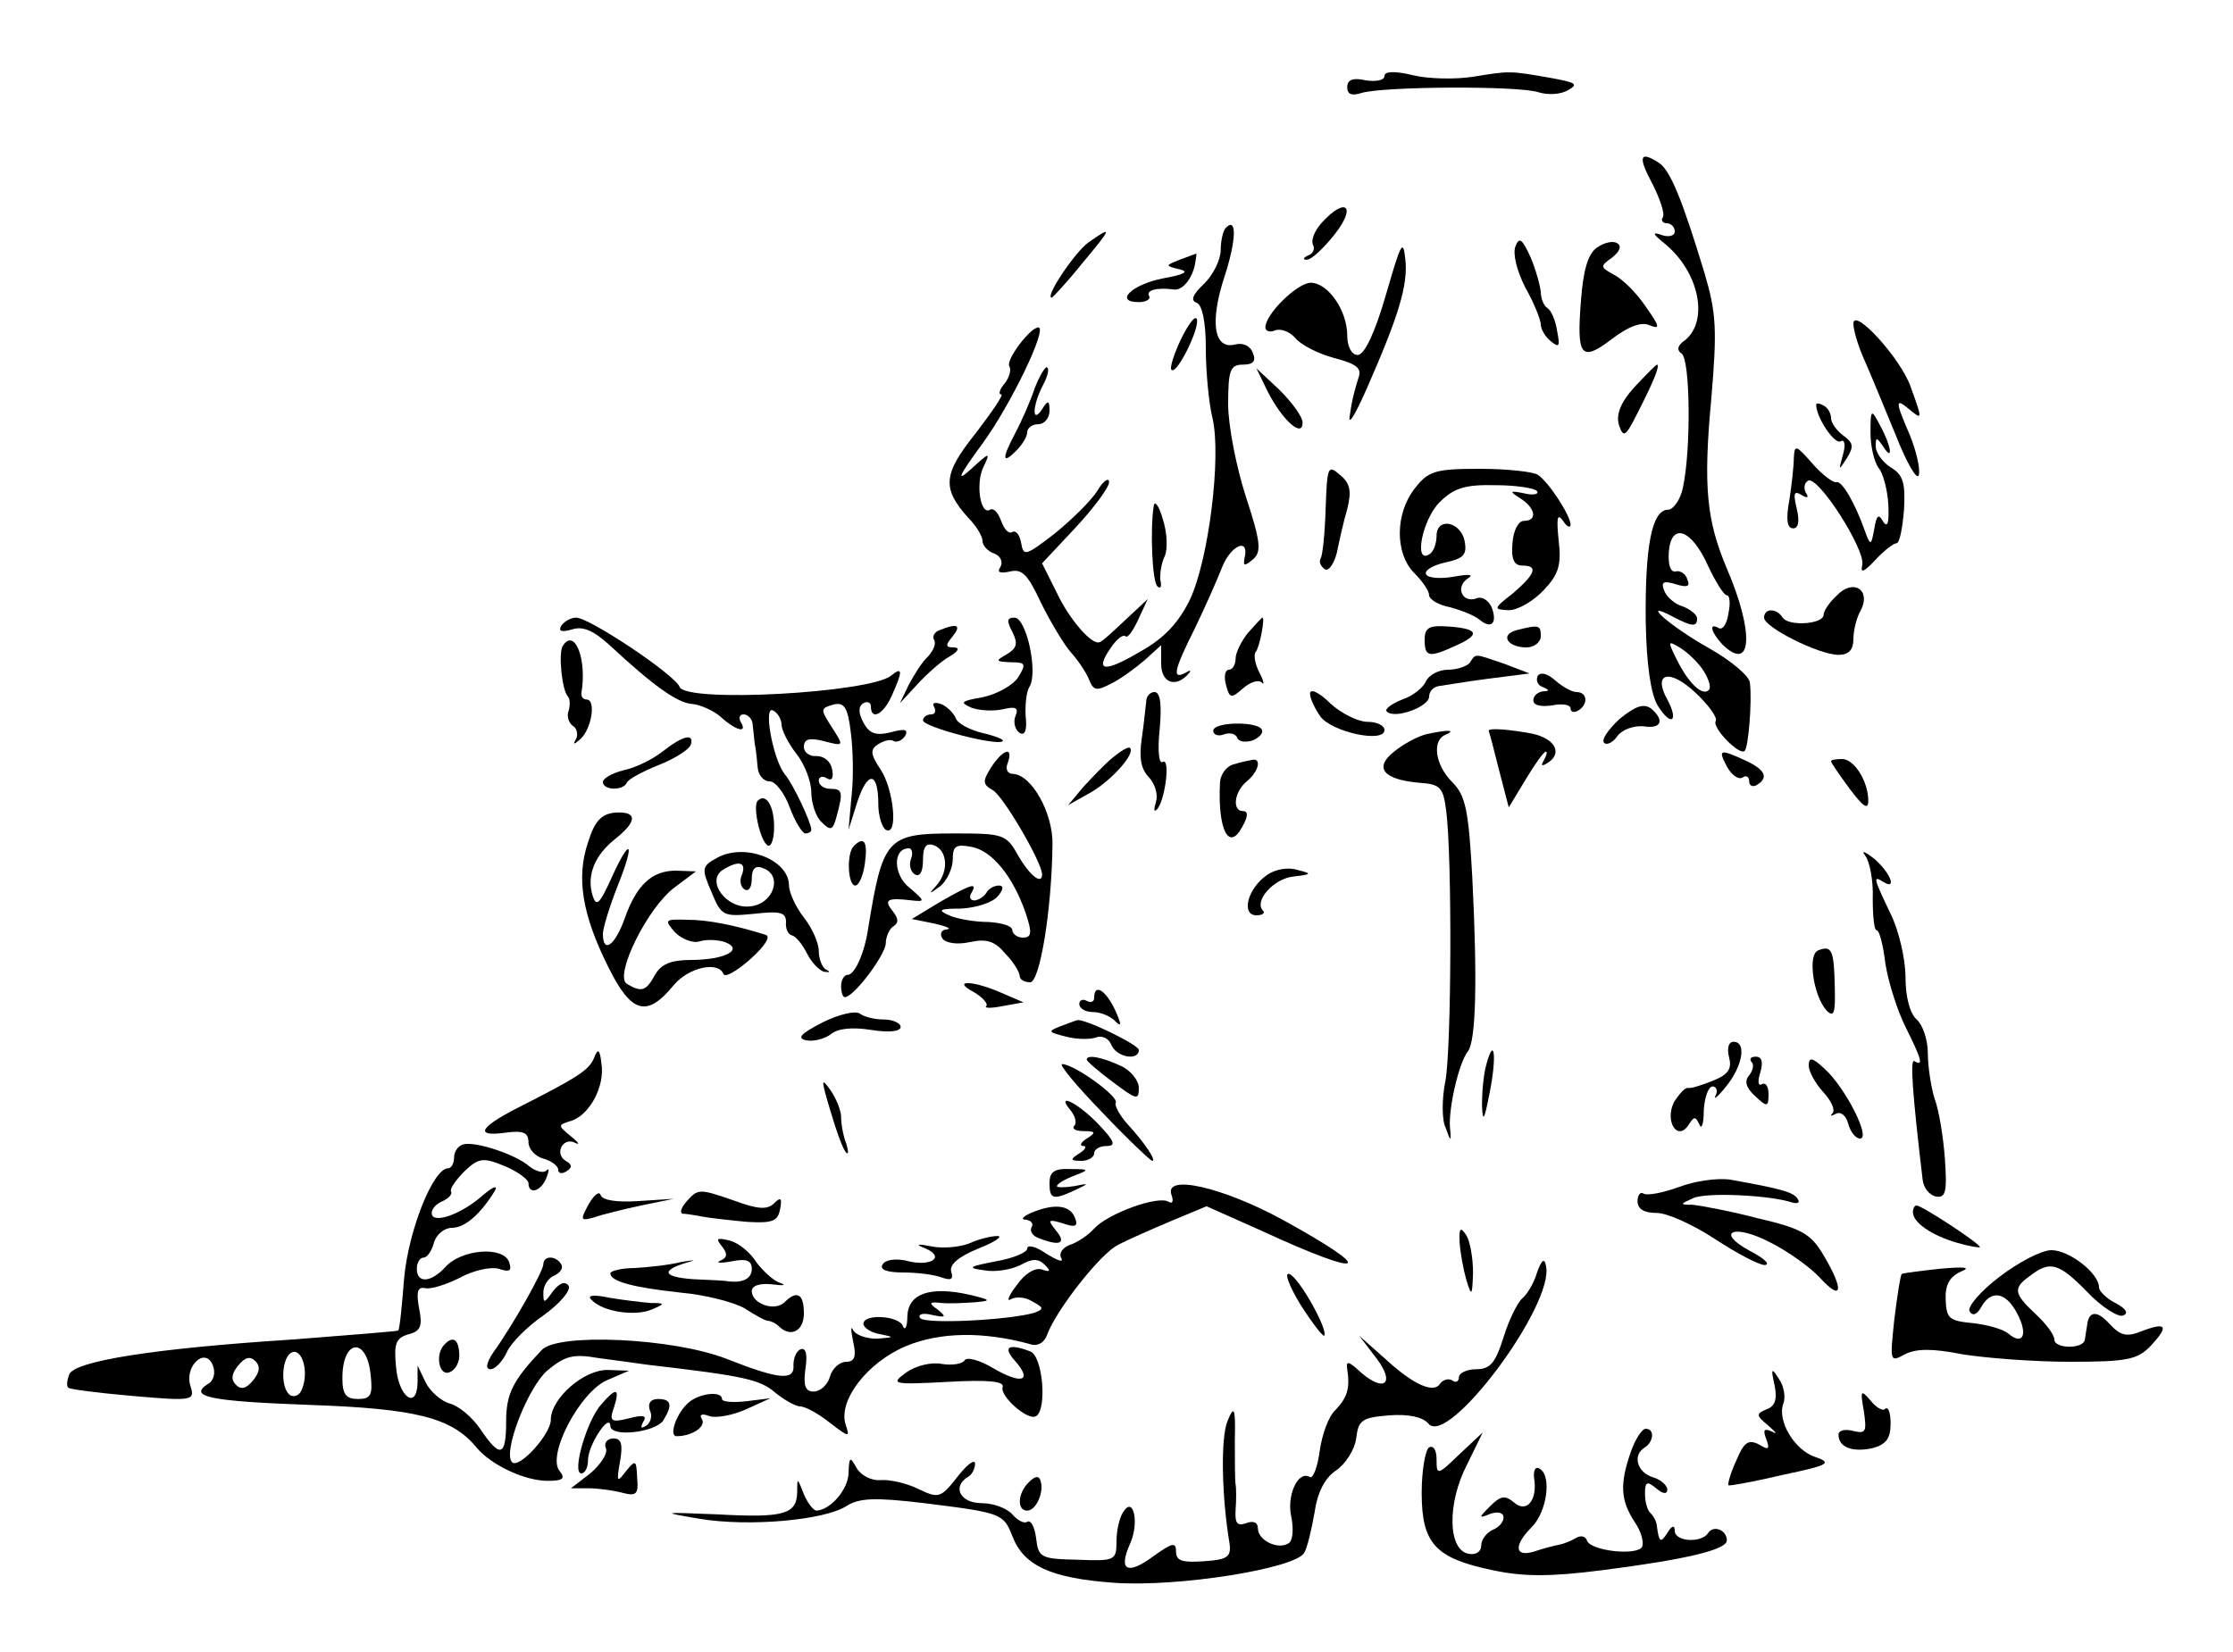
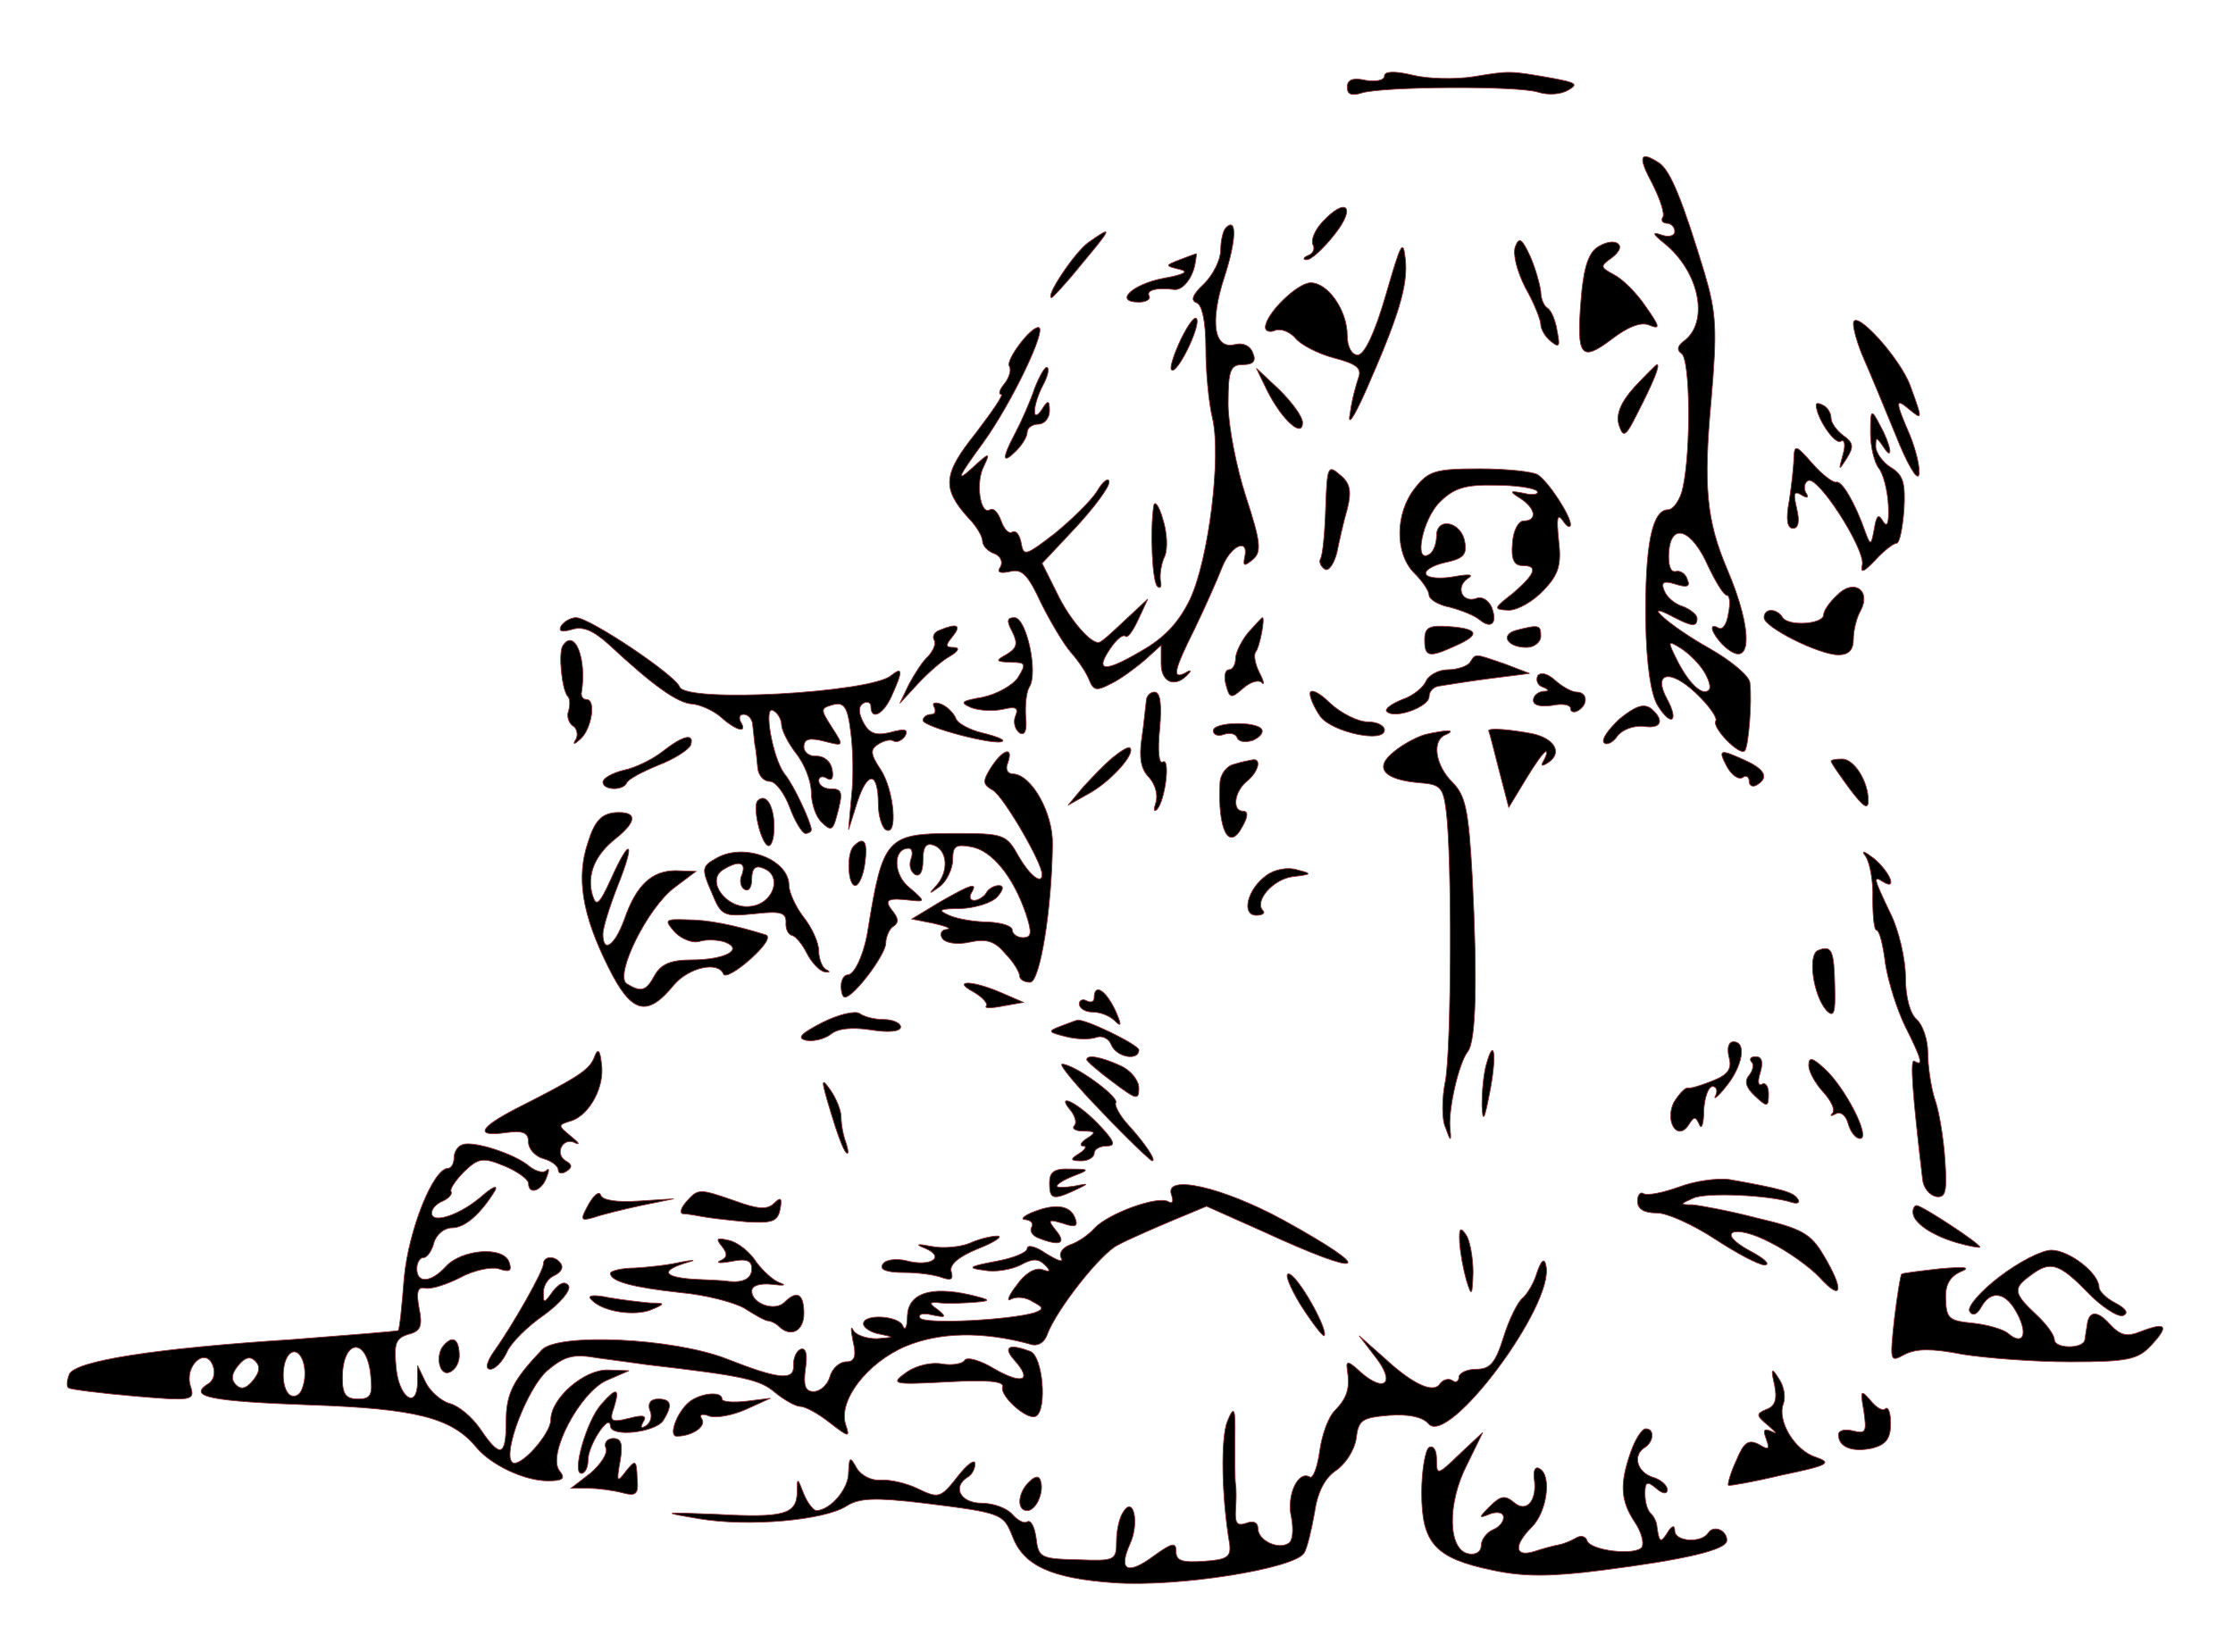
<svg xmlns="http://www.w3.org/2000/svg" version="1.0" width="300pt" height="222pt" viewBox="0 0 300 222" preserveAspectRatio="xMidYMid meet">
-   <g transform="translate(0,222) scale(0.1,-0.1)" fill="#000000" stroke="none">
+   <g transform="translate(0,222) scale(0.1,-0.1)" fill="#000000" stroke="#862b2b">
    <path d="M1860 2118 c0 -6 -11 -8 -25 -6 -17 4 -25 1 -25 -9 0 -10 6 -12 19 -8 28 9 212 10 238 1 13 -4 30 -3 40 3 14 8 10 10 -22 16 -57 10 -56 10 -105 2 -25 -4 -62 -3 -82 2 -25 6 -38 5 -38 -1z" />
    <path d="M2220 1973 c10 -20 17 -40 14 -45 -3 -4 0 -8 5 -8 6 0 11 -5 11 -11 0 -6 -8 -8 -17 -5 -14 5 -13 2 3 -11 47 -38 60 -104 28 -130 -10 -7 -12 -13 -5 -18 12 -7 13 -130 2 -180 -3 -16 -13 -30 -20 -30 -22 0 -31 -50 -30 -150 1 -59 7 -98 16 -113 18 -29 29 -22 13 8 -20 36 3 42 38 9 18 -17 30 -34 27 -38 -5 -9 32 -47 39 -40 5 5 10 66 7 91 0 9 -25 30 -55 47 -52 29 -95 67 -48 42 25 -13 32 -14 32 -2 0 5 -9 12 -19 16 -11 3 -22 13 -25 21 -5 12 -1 14 15 9 16 -5 20 -3 16 6 -2 8 -10 13 -16 11 -7 -1 -10 9 -9 26 3 41 31 31 53 -19 10 -21 21 -39 25 -39 4 0 5 -11 2 -25 -2 -14 -8 -22 -13 -19 -14 8 -10 -6 5 -22 40 -39 43 16 6 102 -27 64 -32 109 -21 227 8 94 7 116 -9 170 -30 99 -46 138 -61 148 -26 17 -29 9 -9 -28z m69 -655 c7 -11 10 -22 7 -25 -8 -9 -26 7 -42 38 -14 28 -14 29 4 18 11 -7 25 -21 31 -31z" />
    <path d="M1776 1921 c-10 -11 -15 -24 -12 -30 3 -5 0 -12 -6 -14 -7 -3 -8 -6 -3 -6 6 -1 23 15 38 34 30 38 15 51 -17 16z" />
    <path d="M1647 1914 c-4 -4 -7 -18 -7 -30 0 -13 -10 -33 -22 -45 -16 -15 -19 -23 -10 -26 7 -3 12 -25 12 -61 0 -31 4 -74 9 -94 12 -52 -5 -189 -30 -243 -15 -31 -34 -52 -66 -70 -49 -29 -63 -28 -41 4 8 12 17 19 20 16 3 -3 10 7 17 22 l13 28 -30 -28 c-17 -16 -32 -30 -35 -30 -10 -4 -40 30 -57 66 l-20 40 45 48 c25 27 45 54 45 61 0 7 -8 2 -16 -12 -9 -14 -35 -39 -57 -57 -39 -30 -42 -31 -45 -13 -2 11 -7 18 -12 15 -5 -3 -11 4 -15 15 -4 11 -10 18 -15 15 -13 -8 -20 37 -8 59 9 19 7 18 -17 -4 -21 -19 -18 -11 15 34 38 52 88 156 75 156 -11 0 -44 -44 -39 -52 3 -5 0 -15 -6 -23 -7 -8 -9 -15 -5 -15 4 0 -12 -23 -34 -52 -44 -55 -46 -74 -10 -114 11 -11 19 -25 19 -31 0 -6 7 -14 16 -17 8 -3 12 -11 8 -18 -5 -7 -1 -9 13 -6 16 4 24 -4 42 -43 13 -26 31 -56 40 -66 9 -10 20 -26 24 -36 6 -15 10 -16 29 -6 13 6 33 21 46 32 l22 20 0 -25 c0 -26 20 -33 37 -13 4 4 2 5 -4 1 -19 -10 -16 3 12 59 13 27 30 65 37 83 12 30 37 40 30 12 -2 -11 0 -11 11 -2 12 10 11 23 -9 84 -13 40 -24 96 -24 125 0 46 3 53 20 53 14 0 18 5 13 16 -3 9 -13 14 -24 11 -28 -7 -34 30 -14 91 16 49 17 81 2 66z" />
    <path d="M1462 1894 c-18 -13 -59 -74 -49 -74 1 0 20 20 40 45 41 49 43 53 9 29z" />
    <path d="M1862 1824 c-15 -52 -29 -81 -38 -81 -8 0 -14 11 -14 26 0 34 -26 71 -49 71 -18 0 -61 -42 -61 -60 0 -5 6 -7 13 -4 8 3 20 -2 27 -10 7 -9 30 -21 52 -27 31 -8 38 -14 33 -27 -3 -9 -9 -30 -11 -47 -4 -19 4 -8 21 30 44 100 57 142 53 177 -3 28 -6 21 -26 -48z" />
    <path d="M2036 1889 c-4 -10 2 -33 13 -55 12 -21 21 -44 21 -50 0 -6 6 -17 14 -23 11 -9 12 -6 8 14 -2 14 -8 28 -13 31 -5 3 -9 13 -9 22 -1 9 -7 31 -14 47 -11 24 -15 27 -20 14z" />
    <path d="M2145 1887 c-12 -9 -18 -31 -21 -71 -6 -75 0 -83 41 -52 22 17 40 24 51 19 15 -6 14 -2 -5 25 -12 18 -31 37 -43 43 -18 10 -19 11 -2 23 10 8 13 15 7 19 -6 4 -18 1 -28 -6z" />
    <path d="M1585 1871 c-20 -8 -20 -8 0 -13 13 -3 6 -7 -22 -12 -42 -8 -67 -32 -33 -32 10 0 16 4 14 8 -5 8 10 12 33 9 12 -2 26 16 29 37 1 6 2 12 1 11 -1 0 -11 -4 -22 -8z" />
    <path d="M1587 1765 c-10 -21 -16 -40 -13 -42 7 -7 38 56 34 68 -2 6 -11 -6 -21 -26z" />
    <path d="M2490 1785 c0 -8 6 -29 14 -47 8 -18 27 -64 43 -103 15 -38 29 -62 31 -53 2 9 -4 33 -12 53 -20 46 -20 51 -1 35 18 -15 18 -14 2 30 -13 38 -77 108 -77 85z" />
    <path d="M1390 1698 c-6 -18 -18 -45 -26 -60 -18 -34 -18 -43 1 -24 8 8 15 19 15 25 0 6 7 11 15 11 8 0 15 8 15 18 0 14 -2 15 -10 2 -14 -21 -13 5 1 32 6 11 9 22 6 24 -2 3 -10 -10 -17 -28z" />
    <path d="M2196 1700 c-19 -21 -25 -37 -21 -51 6 -18 9 -16 25 16 21 41 31 65 26 65 -1 0 -15 -14 -30 -30z" />
    <path d="M1703 1694 c20 -39 47 -63 47 -42 0 8 -14 27 -31 44 l-31 29 15 -31z" />
    <path d="M2440 1676 c0 -17 25 -54 33 -49 5 3 7 -4 3 -18 -6 -22 -6 -22 5 -5 10 16 9 21 -5 31 -9 7 -16 17 -16 23 0 6 -4 14 -10 17 -5 3 -10 4 -10 1z" />
    <path d="M2513 1638 c0 -18 5 -39 11 -47 6 -7 12 -30 13 -50 1 -23 -1 -31 -7 -22 -6 11 -9 9 -12 -10 -4 -22 -5 -23 -12 -4 -14 40 -32 70 -39 67 -4 -1 -19 10 -32 25 -22 25 -24 26 -25 8 0 -11 -3 -37 -6 -57 -5 -26 -3 -38 5 -38 7 0 9 9 5 26 -5 21 -4 25 6 19 8 -5 11 -4 6 3 -3 6 -2 13 3 16 13 8 77 -92 73 -113 -3 -12 2 -10 18 7 11 12 24 22 28 22 4 0 8 20 10 45 2 36 -1 47 -18 57 -11 7 -20 20 -20 28 0 13 1 13 10 0 14 -22 11 1 -4 28 -12 23 -13 23 -13 -10z" />
    <path d="M1781 1537 c-1 -33 -4 -64 -7 -68 -2 -4 0 -10 6 -14 5 -3 12 7 16 22 3 15 9 42 14 59 6 24 4 35 -10 46 -16 14 -17 11 -19 -45z" />
    <path d="M1901 1564 c-27 -34 -27 -88 -1 -114 11 -11 20 -24 20 -30 0 -5 12 -13 28 -16 15 -4 33 -11 40 -17 16 -13 24 -4 16 17 -4 9 -13 15 -20 12 -19 -7 -29 14 -13 26 10 6 4 7 -18 3 -17 -3 -34 -2 -37 3 -3 5 8 12 25 16 24 5 30 10 27 27 -4 28 -38 35 -38 9 0 -10 -4 -22 -10 -25 -21 -13 -9 47 14 70 19 19 34 24 75 23 28 0 53 -4 56 -8 3 -4 -5 -6 -17 -3 -20 4 -21 3 -5 -7 20 -13 23 -30 4 -30 -7 0 -14 -13 -15 -30 -2 -21 2 -30 13 -30 22 0 18 -11 -12 -37 -27 -21 -27 -22 -6 -23 12 0 33 12 47 27 20 21 24 34 20 67 -3 30 -2 37 6 26 5 -8 10 -10 10 -5 0 12 -29 57 -44 67 -6 4 -41 8 -78 8 -60 0 -69 -3 -87 -26z" />
    <path d="M1550 1540 c-5 -32 -2 -102 5 -108 4 -4 6 0 4 8 -1 8 1 23 6 33 4 10 3 32 -3 50 -5 18 -11 25 -12 17z" />
    <path d="M2468 1420 c-10 -9 -18 -21 -18 -26 0 -13 -47 -16 -55 -4 -8 13 -25 13 -25 0 0 -13 74 -50 100 -50 14 0 20 7 20 21 0 11 4 29 10 39 14 27 -10 43 -32 20z" />
    <path d="M754 1379 c-4 -7 0 -9 14 -5 15 5 29 -1 51 -21 57 -53 91 -78 111 -79 11 -1 29 -9 39 -18 20 -18 36 -22 26 -6 -3 6 -1 10 4 10 6 0 11 -6 12 -12 1 -7 2 -20 3 -28 2 -8 3 -23 4 -32 1 -10 8 -18 16 -18 8 0 20 -16 27 -35 7 -19 17 -35 21 -35 4 0 8 2 8 5 0 9 -24 61 -36 75 -16 21 -29 94 -15 85 6 -3 11 -12 11 -19 0 -7 9 -25 20 -39 11 -14 20 -37 20 -52 0 -14 6 -33 14 -40 12 -12 15 -11 20 8 9 33 8 37 -9 37 -8 0 -15 5 -15 11 0 5 5 7 11 3 7 -4 9 1 7 12 -2 11 -11 18 -21 18 -9 -1 -17 5 -17 12 0 11 7 13 27 8 27 -7 27 -7 11 18 -16 25 -16 26 1 31 15 4 20 -3 24 -37 3 -22 4 -61 1 -86 l-4 -45 12 38 c14 42 28 40 28 -4 0 -15 5 -31 10 -34 17 -10 11 54 -7 81 -14 21 -14 27 -3 34 8 5 17 7 21 4 4 -2 11 1 15 7 5 9 -1 10 -19 5 -20 -5 -29 -2 -37 13 -7 13 -7 22 0 26 5 3 10 1 10 -4 0 -20 17 -11 28 14 15 33 15 40 -1 27 -28 -23 -276 -37 -284 -15 -6 16 -121 93 -139 93 -7 0 -16 -5 -20 -11z" />
    <path d="M1360 1371 c8 -16 6 -22 -7 -30 -16 -9 -16 -10 5 -11 20 0 21 -2 10 -20 -7 -11 -29 -23 -48 -27 -29 -5 -31 -7 -15 -14 11 -4 30 -5 43 -2 17 4 21 2 16 -10 -3 -8 0 -18 6 -22 7 -4 10 4 8 22 -1 16 1 34 5 40 12 19 -4 93 -20 93 -10 0 -11 -4 -3 -19z" />
    <path d="M1677 1370 c-9 -11 -17 -27 -17 -35 0 -8 -4 -15 -9 -15 -5 0 -7 -9 -4 -20 5 -19 7 -19 23 -5 9 8 20 12 25 8 4 -5 3 2 -3 13 -6 12 -8 24 -5 28 5 5 13 46 9 46 -1 0 -9 -9 -19 -20z" />
    <path d="M1262 1373 c-6 -2 -10 -8 -7 -13 3 -5 -1 -14 -8 -22 -8 -7 -19 -25 -26 -38 l-12 -25 24 26 c13 14 32 31 43 37 12 7 14 12 5 12 -11 0 -11 3 -1 15 12 15 6 18 -18 8z" />
    <path d="M1914 1360 c0 -23 6 -24 41 -8 34 15 32 23 -8 26 -27 2 -33 -1 -33 -18z" />
    <path d="M2037 1373 c-22 -6 -12 -23 14 -23 10 0 19 7 19 15 0 15 -2 16 -33 8z" />
    <path d="M756 1352 c-6 -10 -1 -60 7 -68 3 -3 3 -12 1 -19 -3 -7 0 -16 5 -20 6 -3 8 -12 5 -18 -5 -8 -3 -8 6 0 15 14 21 53 8 53 -4 0 -7 3 -7 8 8 46 -9 89 -25 64z" />
    <path d="M1975 1330 c-3 -5 -17 -10 -30 -10 -12 0 -25 -7 -29 -15 -3 -8 -17 -20 -32 -25 -15 -6 -24 -13 -21 -16 10 -11 57 6 57 20 0 7 6 13 13 14 6 1 37 6 67 10 l55 7 -34 13 c-41 14 -38 14 -46 2z" />
    <path d="M2066 1312 c-3 -6 0 -13 6 -15 10 -4 10 -6 1 -6 -7 -1 -13 -6 -13 -12 0 -7 10 -9 25 -7 14 3 25 1 25 -4 0 -5 5 -6 10 -3 14 8 13 25 -2 25 -6 0 -19 7 -29 16 -10 9 -19 11 -23 6z" />
    <path d="M1760 1288 c0 -7 7 -21 14 -31 16 -21 86 -36 86 -18 0 6 -10 11 -23 11 -12 0 -35 11 -50 25 -15 15 -27 20 -27 13z" />
    <path d="M1540 1278 c-1 -7 -3 -30 -6 -50 -4 -27 -1 -42 10 -53 8 -9 12 -23 9 -33 -3 -9 -3 -14 1 -10 11 10 19 71 8 64 -5 -3 -7 15 -4 44 3 33 1 50 -7 50 -6 0 -11 -6 -11 -12z" />
    <path d="M1255 1270 c3 -6 1 -10 -4 -10 -6 0 -11 -4 -11 -8 0 -9 100 -35 107 -28 3 2 -10 7 -27 11 -17 4 -34 13 -36 20 -3 7 -12 16 -20 19 -9 3 -12 1 -9 -4z" />
    <path d="M2176 1254 c-15 -14 -25 -28 -21 -32 3 -4 12 0 18 9 7 9 22 14 35 13 24 -4 29 8 10 24 -10 7 -21 3 -42 -14z" />
    <path d="M1630 1238 c0 -5 6 -8 14 -5 8 3 16 1 18 -4 2 -6 11 -7 21 -4 9 4 15 10 12 15 -7 11 -65 10 -65 -2z" />
    <path d="M1915 1233 c-11 -3 -30 -13 -42 -23 -28 -22 -14 -38 35 -42 27 -2 31 -6 35 -38 8 -63 7 -317 -1 -362 -5 -24 -5 -53 0 -63 7 -20 8 -20 6 0 -2 26 12 87 24 102 11 14 13 95 6 234 -5 91 -9 110 -27 128 -23 23 -28 57 -8 64 15 7 -2 6 -28 0z" />
    <path d="M2000 1238 c1 -2 7 -25 14 -53 l13 -50 23 38 c12 20 24 37 27 37 2 0 1 -5 -3 -12 -4 -7 -3 -8 4 -4 22 13 12 33 -19 40 -32 6 -59 8 -59 4z" />
    <path d="M890 1210 c-14 -11 -37 -22 -52 -25 -16 -4 -28 -11 -28 -16 0 -11 27 -12 32 -1 2 5 21 15 43 24 21 8 41 21 43 27 5 16 -10 13 -38 -9z" />
    <path d="M1495 1202 c-11 -9 -29 -28 -40 -40 l-20 -24 32 18 c28 17 59 52 51 59 -2 2 -12 -4 -23 -13z" />
    <path d="M1331 1188 c-11 -18 -11 -22 3 -30 14 -8 66 -97 66 -113 0 -15 -17 -1 -32 25 -16 29 -20 30 -86 30 -91 0 -96 -6 -116 -130 -5 -32 -18 -60 -27 -60 -5 0 -9 -7 -9 -15 0 -8 2 -15 5 -15 12 0 54 56 55 72 0 9 5 20 10 23 8 5 7 11 -1 21 -12 15 -7 18 26 14 18 -2 18 -1 -3 17 -22 17 -23 53 -1 53 4 0 6 -6 3 -14 -3 -8 -1 -17 5 -21 7 -4 11 4 11 19 0 18 4 24 15 20 18 -7 20 -35 3 -54 -11 -12 -10 -12 5 -1 9 7 17 24 17 36 0 18 4 21 25 17 28 -5 56 -40 73 -89 9 -27 8 -33 -4 -33 -7 0 -14 5 -14 10 0 6 -15 10 -32 11 -18 0 -42 4 -53 9 -16 7 -13 9 16 9 20 1 42 8 49 16 8 9 9 15 2 15 -6 0 -14 -4 -17 -10 -3 -5 -11 -10 -16 -10 -6 0 -7 5 -4 10 9 15 0 12 -42 -12 l-38 -23 30 -6 c17 -4 24 -7 17 -8 -7 0 -10 -6 -6 -12 4 -6 19 -9 37 -5 23 5 34 1 48 -16 11 -11 19 -25 19 -30 0 -4 6 -8 14 -8 13 0 29 97 30 185 1 42 -28 94 -53 95 -7 0 -11 6 -7 15 8 23 -7 18 -23 -7z" />
    <path d="M2320 1190 c6 -11 15 -18 21 -15 5 4 9 1 9 -5 0 -6 5 -8 10 -5 17 10 11 21 -15 33 -35 16 -37 15 -25 -8z" />
    <path d="M1658 1193 c-10 -2 -19 -14 -19 -26 -3 -62 12 -92 30 -58 8 14 8 21 1 21 -15 0 -12 26 5 40 16 13 20 31 8 29 -5 -1 -16 -3 -25 -6z" />
    <path d="M2460 1197 c0 -2 11 -18 25 -37 18 -24 25 -29 25 -16 0 26 -19 56 -35 56 -8 0 -15 -1 -15 -3z" />
    <path d="M1018 1144 c-7 -7 3 -53 13 -60 5 -3 9 8 9 25 0 28 -11 46 -22 35z" />
    <path d="M790 1088 c-16 -47 -8 -97 27 -167 31 -63 52 -69 88 -25 20 24 60 33 67 15 2 -5 18 4 36 20 21 19 28 31 20 33 -42 13 -77 20 -105 20 -30 1 -31 0 -16 -17 9 -9 24 -15 33 -12 10 3 25 2 34 -1 26 -10 0 -24 -46 -24 -27 0 -40 -6 -48 -20 -12 -22 -18 -24 -38 -12 -17 11 28 103 65 130 l28 21 -27 1 c-32 0 -53 -19 -69 -65 -13 -36 -29 -47 -29 -20 0 8 9 37 20 65 24 60 17 67 -9 9 -16 -35 -20 -38 -25 -22 -8 27 3 54 31 76 30 24 29 37 -1 35 -18 -2 -27 -11 -36 -40z" />
    <path d="M1147 1083 c-10 -10 -8 -53 2 -53 5 0 11 14 13 30 4 29 -1 37 -15 23z" />
    <path d="M963 1067 c-20 -11 -21 -14 -7 -46 13 -32 16 -33 57 -29 35 4 43 2 43 -11 -1 -9 3 -17 8 -18 5 -1 14 -12 20 -24 6 -12 17 -24 24 -25 7 -1 8 0 2 3 -5 2 -10 14 -10 25 0 11 -9 31 -20 45 -11 14 -20 34 -20 43 0 35 -60 58 -97 37z m34 -22 c-4 -8 -2 -17 3 -20 6 -4 10 3 10 14 0 14 5 19 16 14 26 -10 13 -48 -18 -51 -32 -4 -60 34 -37 49 21 13 32 11 26 -6z" />
    <path d="M2506 1070 c6 -8 11 -34 10 -58 0 -23 2 -42 5 -42 4 0 9 -20 12 -45 4 -25 16 -63 27 -85 21 -42 25 -54 12 -46 -6 4 -3 -41 11 -159 1 -11 9 -21 18 -23 13 -2 15 6 12 50 -2 29 -8 66 -14 82 -5 16 -9 44 -9 61 0 18 -7 38 -15 45 -9 8 -15 30 -15 57 0 24 -9 63 -20 85 -23 48 -24 52 -10 43 19 -12 10 12 -12 31 -13 10 -18 12 -12 4z" />
    <path d="M1702 1044 c-26 -18 -35 -54 -14 -54 8 0 12 3 9 6 -13 13 14 43 40 46 26 3 26 4 6 9 -12 4 -30 1 -41 -7z" />
    <path d="M2443 943 c-15 -5 -7 -61 11 -81 10 -10 12 -3 11 32 -1 49 -4 56 -22 49z" />
    <path d="M1308 887 c12 -7 20 -16 17 -19 -3 -3 7 -3 22 0 l28 5 -30 13 c-39 17 -67 17 -37 1z" />
    <path d="M1470 879 c0 -5 -4 -7 -10 -4 -5 3 -10 1 -10 -4 0 -6 8 -11 18 -11 10 0 23 -5 30 -12 9 -9 9 -5 0 15 -13 27 -28 36 -28 16z" />
    <path d="M1105 846 c-29 -15 -35 -21 -22 -24 10 -2 25 2 33 8 9 8 29 10 54 6 25 -4 40 -2 40 4 0 5 -10 10 -23 10 -13 0 -27 4 -32 8 -6 4 -28 -1 -50 -12z" />
    <path d="M1425 841 c-18 -7 -17 -8 7 -14 15 -4 33 -4 41 -1 8 3 17 -2 20 -10 7 -17 37 -22 37 -7 0 7 -74 43 -83 40 -1 0 -11 -4 -22 -8z" />
    <path d="M2323 799 c4 -15 -1 -23 -21 -31 -15 -6 -30 -11 -34 -10 -4 1 -12 -8 -19 -19 -13 -26 5 -54 20 -30 7 11 9 11 14 0 3 -8 6 1 6 19 1 17 6 32 12 32 5 0 7 -6 4 -12 -4 -7 3 -2 14 12 22 27 28 60 10 60 -7 0 -9 -9 -6 -21z" />
    <path d="M798 798 c-7 -16 -20 -25 -105 -68 -50 -26 -55 -38 -13 -32 23 3 30 0 30 -13 0 -9 9 -19 20 -22 11 -3 20 -10 20 -15 0 -5 5 -6 11 -2 8 5 8 9 -1 14 -16 10 -3 33 13 24 7 -3 4 1 -6 9 -18 15 -18 15 1 21 24 8 45 46 40 77 -2 19 -5 21 -10 7z" />
    <path d="M1997 790 c-4 -14 -6 -38 -6 -55 1 -24 3 -21 10 15 10 49 7 80 -4 40z" />
    <path d="M1460 796 c0 -2 16 -16 35 -30 32 -24 35 -25 35 -8 0 10 -11 24 -25 30 -26 12 -45 15 -45 8z" />
    <path d="M2353 793 c4 -3 2 -12 -3 -18 -7 -8 -4 -17 8 -28 16 -15 18 -15 18 3 0 10 -4 16 -9 13 -5 -3 -6 4 -2 16 4 14 2 21 -6 21 -7 0 -9 -3 -6 -7z" />
    <path d="M2430 788 c0 -8 9 -24 19 -35 11 -12 17 -24 13 -29 -4 -4 -2 -4 4 -1 7 4 14 -2 17 -13 3 -11 10 -20 16 -20 15 0 -20 69 -48 94 -16 15 -21 16 -21 4z" />
    <path d="M1481 725 c34 -36 65 -65 67 -65 6 0 -10 24 -32 48 -12 13 -19 27 -17 30 5 8 -56 52 -72 52 -5 0 19 -29 54 -65z" />
    <path d="M1116 726 c8 -27 17 -52 21 -55 3 -3 3 2 0 12 -4 10 -7 26 -7 36 0 9 -7 26 -15 37 -12 17 -12 13 1 -30z" />
    <path d="M1439 727 c6 -8 8 -17 4 -20 -3 -4 2 -7 13 -7 16 0 17 -2 4 -10 -8 -5 -10 -10 -5 -10 6 0 3 -5 -5 -10 -13 -8 -12 -10 3 -10 9 0 17 5 17 10 0 6 8 10 17 10 13 0 10 7 -12 30 -28 29 -58 43 -36 17z" />
    <path d="M622 682 c-7 -2 -12 -10 -12 -18 0 -8 -4 -14 -8 -14 -20 0 -53 -83 -59 -147 -3 -38 -6 -69 -8 -71 -1 -1 -64 -6 -141 -12 -187 -12 -294 -29 -301 -47 -3 -8 -4 -16 -1 -18 2 -2 41 -7 87 -11 80 -7 83 -6 77 13 -9 27 20 54 30 28 4 -10 1 -21 -7 -25 -26 -17 2 -23 138 -28 142 -5 190 -17 223 -57 20 -24 65 -45 96 -45 20 0 24 3 16 13 -18 21 27 106 63 122 l30 13 -28 1 c-32 1 -77 -38 -77 -67 0 -19 -42 -66 -52 -57 -13 13 21 100 47 123 24 20 35 23 69 17 23 -3 52 -7 66 -9 130 -15 151 -20 171 -37 12 -10 28 -19 34 -19 7 0 25 -10 40 -22 26 -20 27 -20 21 -2 -10 32 29 83 81 105 46 19 103 20 166 3 10 -4 20 1 24 13 13 34 72 109 95 120 13 7 45 21 71 32 l48 20 74 -33 c141 -65 157 -56 28 15 -81 44 -160 62 -149 33 3 -9 1 -12 -4 -9 -14 9 -82 -16 -100 -36 -8 -9 -23 -19 -33 -22 -10 -4 -15 -12 -11 -18 3 -6 -5 -3 -20 6 -14 10 -26 13 -26 7 0 -5 -19 -13 -42 -17 -37 -7 -39 -9 -16 -12 15 -3 37 1 49 7 16 9 24 9 33 0 8 -8 7 -10 -4 -6 -9 3 -23 -5 -34 -21 -11 -14 -14 -23 -8 -19 7 4 20 3 29 -3 15 -8 16 -10 3 -15 -33 -10 -149 -16 -154 -7 -3 5 4 7 16 4 19 -4 20 -3 8 7 -13 9 -12 11 5 9 11 -1 31 0 45 1 22 2 22 3 -7 10 -53 12 -83 2 -84 -29 0 -14 -3 -20 -6 -13 -5 14 -53 17 -53 3 0 -5 10 -12 23 -14 19 -4 19 -4 -5 -6 -14 0 -29 5 -32 12 -3 6 -3 0 0 -15 5 -21 2 -28 -9 -28 -9 0 -19 -9 -22 -20 -3 -11 -13 -20 -22 -20 -11 0 -14 8 -11 30 3 19 1 29 -6 27 -6 -2 -10 -12 -10 -21 2 -22 -19 -20 -90 8 -72 28 -226 35 -248 12 -39 -41 -48 -59 -48 -96 0 -48 -8 -50 -35 -10 -11 16 -29 31 -41 34 -11 3 -26 16 -32 28 l-11 23 0 -23 c-1 -38 -26 -19 -29 22 -3 31 0 38 17 43 16 4 19 11 14 35 -4 22 -2 29 8 27 8 -2 29 5 47 14 18 10 42 15 52 12 15 -5 18 -3 14 9 -8 22 -64 17 -85 -6 -20 -22 -39 -23 -39 -3 0 8 4 15 9 15 5 0 11 9 14 20 3 11 14 20 24 20 18 0 39 19 58 50 4 8 -3 5 -16 -6 -29 -26 -69 -40 -69 -24 0 6 7 13 15 16 8 4 13 9 11 13 -2 3 6 15 18 27 19 18 25 19 54 7 17 -7 32 -18 32 -23 0 -16 17 -11 24 7 4 10 4 14 0 10 -4 -4 -14 -1 -22 5 -19 17 -75 35 -90 30z m-216 -328 c-3 -9 -10 -12 -16 -9 -14 9 -12 53 3 58 13 4 22 -26 13 -49z m92 18 c3 -27 0 -32 -17 -32 -16 0 -21 6 -21 28 0 53 33 56 38 4z m-158 -7 c-9 -11 -16 -13 -23 -6 -7 7 -6 15 3 26 9 11 16 13 23 6 7 -7 6 -15 -3 -26z" />
    <path d="M1410 630 c0 -22 5 -23 35 -9 19 9 18 9 -2 5 -13 -2 -23 -2 -23 0 0 3 10 9 23 14 21 8 21 9 -5 9 -22 1 -28 -4 -28 -19z" />
    <path d="M2256 625 c-22 -8 -43 -12 -48 -9 -4 3 -8 -2 -8 -10 0 -11 9 -16 26 -16 14 0 49 -16 78 -35 29 -19 59 -35 67 -35 8 1 -1 9 -20 19 -48 26 -21 37 28 11 22 -11 52 -32 66 -47 30 -33 33 -17 5 30 -17 29 -29 36 -89 50 -38 10 -77 17 -87 18 -18 0 -17 1 1 9 18 8 103 4 133 -6 7 -2 11 0 7 5 -5 9 -24 14 -92 26 -16 2 -46 -2 -67 -10z" />
    <path d="M791 602 c-12 -22 -11 -23 7 -18 11 4 40 11 63 16 l44 9 -47 -3 c-29 -2 -49 1 -51 8 -2 6 -9 0 -16 -12z" />
    <path d="M922 605 c-7 -8 -9 -15 -5 -16 4 0 17 -2 27 -4 11 -2 38 -5 60 -7 34 -2 41 1 44 17 3 15 1 17 -8 8 -9 -9 -22 -8 -52 3 -49 17 -50 17 -66 -1z" />
    <path d="M1385 590 c-11 -5 -14 -9 -7 -9 7 -1 11 -5 8 -10 -3 -5 1 -12 10 -15 28 -11 37 -7 23 10 -12 15 -11 16 9 10 17 -6 21 -4 16 8 -7 17 -28 19 -59 6z" />
    <path d="M2570 591 c0 -14 25 -31 59 -41 17 -5 31 -7 31 -6 0 5 -78 56 -85 56 -3 0 -5 -4 -5 -9z" />
    <path d="M1961 550 c1 -14 5 -36 9 -50 7 -23 8 -22 9 10 0 19 -4 42 -9 50 -8 12 -10 10 -9 -10z" />
    <path d="M970 545 c8 -10 7 -15 -2 -19 -7 -3 -1 -4 15 -1 20 4 27 1 27 -10 0 -13 -11 -19 -31 -17 -3 1 -25 2 -48 3 -41 3 -44 12 -6 23 11 3 7 3 -10 0 -16 -4 -45 -7 -62 -8 -18 0 -33 -4 -33 -7 0 -11 30 -19 94 -26 34 -3 72 -13 86 -21 14 -9 28 -17 32 -17 3 0 10 -3 14 -7 16 -16 34 -7 34 17 0 26 -9 32 -26 15 -13 -13 -44 -2 -44 15 0 7 10 11 28 9 15 -2 19 -1 10 2 -9 3 -23 16 -32 28 -8 13 -24 26 -36 29 -17 4 -19 3 -10 -8z" />
    <path d="M1302 549 c-13 -5 -36 -7 -50 -4 -21 4 -23 3 -8 -3 27 -12 5 -25 -27 -16 -14 3 -28 1 -31 -5 -5 -7 5 -11 28 -11 19 0 42 -3 52 -7 12 -4 15 -2 12 8 -3 9 9 20 36 31 23 9 34 17 26 17 -8 0 -25 -4 -38 -10z" />
    <path d="M2686 504 c-25 -19 -43 -40 -40 -46 4 -7 10 -5 16 6 13 23 33 20 48 -9 15 -28 8 -44 -12 -27 -7 6 -29 12 -48 14 -31 3 -35 6 -36 31 -1 20 5 31 20 38 15 6 6 7 -28 4 -27 -3 -50 -6 -51 -7 -2 -2 -6 -29 -10 -61 -6 -57 -6 -58 14 -47 16 8 37 8 78 0 31 -5 96 -10 144 -10 78 0 91 3 109 22 24 26 21 32 -13 19 -20 -8 -28 -6 -43 10 -16 18 -28 18 -30 -2 -1 -5 -2 -13 -3 -19 -1 -13 -41 -13 -41 0 0 6 -11 21 -25 34 -30 28 -31 35 -7 52 26 20 38 17 76 -22 19 -20 41 -34 48 -32 8 3 5 9 -10 17 -12 6 -22 16 -22 21 0 19 -40 50 -64 50 -13 0 -44 -16 -70 -36z" />
    <path d="M730 521 c0 -9 -41 -82 -67 -118 -10 -15 -11 -23 -4 -23 6 0 16 10 22 23 5 12 28 35 50 50 22 16 36 33 33 39 -5 7 -12 4 -21 -7 -12 -17 -13 -17 -13 -2 0 10 7 20 15 23 8 4 12 10 9 15 -7 12 -24 12 -24 0z" />
    <path d="M2065 510 c-4 -14 -13 -29 -20 -35 -6 -5 -18 -29 -25 -52 -11 -35 -18 -43 -37 -43 -12 0 -23 -5 -23 -11 0 -5 -4 -8 -9 -4 -5 3 -12 1 -16 -4 -8 -14 -35 -3 -74 33 l-35 31 23 -30 c26 -34 11 -47 -21 -19 -16 15 -20 16 -18 4 4 -26 0 -38 -16 -55 -9 -8 -18 -33 -21 -55 -3 -22 -9 -37 -13 -35 -16 10 -32 -25 -25 -54 3 -16 2 -32 -4 -35 -14 -9 -41 4 -41 20 0 8 -6 11 -16 7 -12 -4 -15 0 -14 18 1 13 1 29 0 34 -1 6 -1 33 -1 60 1 44 -1 47 -10 25 -9 -22 -8 -100 3 -165 2 -17 -3 -21 -34 -23 -29 -2 -38 0 -38 13 0 13 -5 12 -30 -6 -35 -26 -48 -20 -32 16 13 28 5 66 -9 43 -5 -7 -9 -25 -9 -39 0 -26 -2 -27 -52 -25 -50 1 -53 3 -56 29 -2 15 -7 25 -12 22 -4 -3 -13 2 -20 10 -7 8 -25 15 -41 15 -29 0 -40 22 -19 35 6 3 10 12 10 18 0 7 -11 -1 -24 -18 -22 -28 -25 -29 -52 -16 -16 8 -39 13 -51 12 -12 -1 -26 6 -32 16 -9 16 -10 16 -11 -6 0 -22 -24 -50 -43 -51 -4 0 -12 10 -17 22 -9 23 -9 23 -9 2 -1 -29 -18 -34 -108 -29 -75 3 -76 3 -23 -6 66 -11 167 -2 197 17 17 11 38 12 105 4 104 -13 106 -14 118 -44 15 -40 52 -57 137 -63 86 -6 242 19 255 40 4 6 10 31 14 54 4 28 14 47 29 57 13 9 25 28 27 43 3 25 8 28 44 31 26 2 45 -2 53 -11 26 -33 170 160 158 212 -2 11 -6 8 -12 -9z" />
    <path d="M1747 467 c16 -25 30 -43 32 -42 6 7 -34 79 -47 83 -7 2 0 -16 15 -41z" />
    <path d="M795 473 c15 -16 58 -22 80 -13 19 8 19 9 -1 9 -12 1 -37 4 -55 7 -23 5 -31 3 -24 -3z" />
    <path d="M597 413 c-13 -13 -7 -43 7 -37 8 3 14 14 13 25 -1 20 -9 24 -20 12z" />
    <path d="M1363 392 c25 -28 10 -33 -28 -11 -18 11 -36 16 -39 11 -3 -5 -17 -7 -30 -5 -14 3 -35 -2 -48 -11 -22 -16 -20 -17 55 -13 53 3 77 1 74 -7 -4 -12 34 -46 45 -39 15 9 9 81 -8 87 -29 11 -37 6 -21 -12z" />
    <path d="M2384 359 c4 -19 1 -29 -11 -33 -14 -6 -14 -8 3 -22 10 -9 13 -12 5 -8 -11 5 -13 3 -8 -10 5 -14 3 -15 -10 -7 -14 7 -20 3 -30 -21 -8 -17 -12 -32 -11 -34 2 -1 35 5 73 14 62 13 67 16 44 24 -28 9 -52 49 -43 72 3 8 1 23 -6 33 -10 16 -11 14 -6 -8z" />
    <path d="M808 333 c-20 -22 -40 -93 -27 -93 5 0 9 8 9 18 0 20 29 64 30 46 0 -16 60 -9 71 7 13 21 11 29 -7 29 -10 0 -14 -6 -11 -15 4 -8 1 -17 -5 -21 -7 -4 -8 -3 -4 5 6 9 0 10 -19 5 -24 -6 -27 -4 -20 15 8 26 3 27 -17 4z" />
    <path d="M926 336 c-17 -14 -28 -46 -17 -46 21 0 40 13 34 23 -4 6 0 8 10 4 9 -3 31 1 49 9 l33 15 -32 -4 c-18 -2 -33 -1 -33 3 0 11 -29 8 -44 -4z" />
    <path d="M2504 324 c4 -28 3 -31 -14 -27 -11 3 -20 1 -20 -5 0 -17 19 -24 46 -18 18 5 24 13 24 33 0 14 -3 23 -7 20 -3 -4 -12 1 -20 11 -13 15 -14 14 -9 -14z" />
    <path d="M2191 269 c-15 -43 -14 -65 5 -94 9 -13 13 -28 10 -34 -8 -12 -70 -5 -74 9 -2 6 -9 7 -15 3 -7 -4 -17 -8 -23 -9 -6 -1 -21 -5 -33 -9 -26 -8 -28 8 -3 33 20 20 27 68 11 78 -6 4 -9 -1 -8 -12 5 -30 -10 -48 -27 -33 -12 10 -18 9 -32 -5 -16 -16 -16 -17 1 -10 10 3 17 1 17 -5 0 -7 -7 -14 -15 -17 -8 -4 -15 -13 -15 -21 0 -8 -7 -13 -17 -11 -28 5 -29 68 -2 120 l21 43 -31 -29 c-30 -29 -31 -29 -31 -7 0 12 -4 19 -10 16 -5 -3 -10 -31 -10 -61 0 -68 18 -88 95 -104 42 -9 78 -9 148 0 109 14 167 27 167 40 0 14 -18 21 -25 10 -9 -14 -45 -12 -45 3 0 8 -4 7 -10 -3 -9 -14 -11 -13 -14 9 0 5 -4 13 -8 17 -5 4 -8 16 -8 27 0 16 3 17 15 7 9 -8 15 -8 15 -2 0 6 -9 14 -20 17 -21 7 -27 30 -10 40 12 8 13 25 1 25 -5 0 -14 -14 -20 -31z" />
    <path d="M814 274 c3 -7 -7 -22 -21 -34 l-26 -20 24 0 c13 0 34 -3 45 -6 19 -5 22 -2 20 20 -1 24 -2 25 -15 9 -12 -16 -13 -15 -8 13 4 23 2 31 -9 31 -8 0 -13 -6 -10 -13z" />
    <path d="M1382 228 c-15 -15 -16 -38 -2 -38 12 0 23 25 18 40 -2 7 -7 7 -16 -2z" />
  </g>
</svg>
